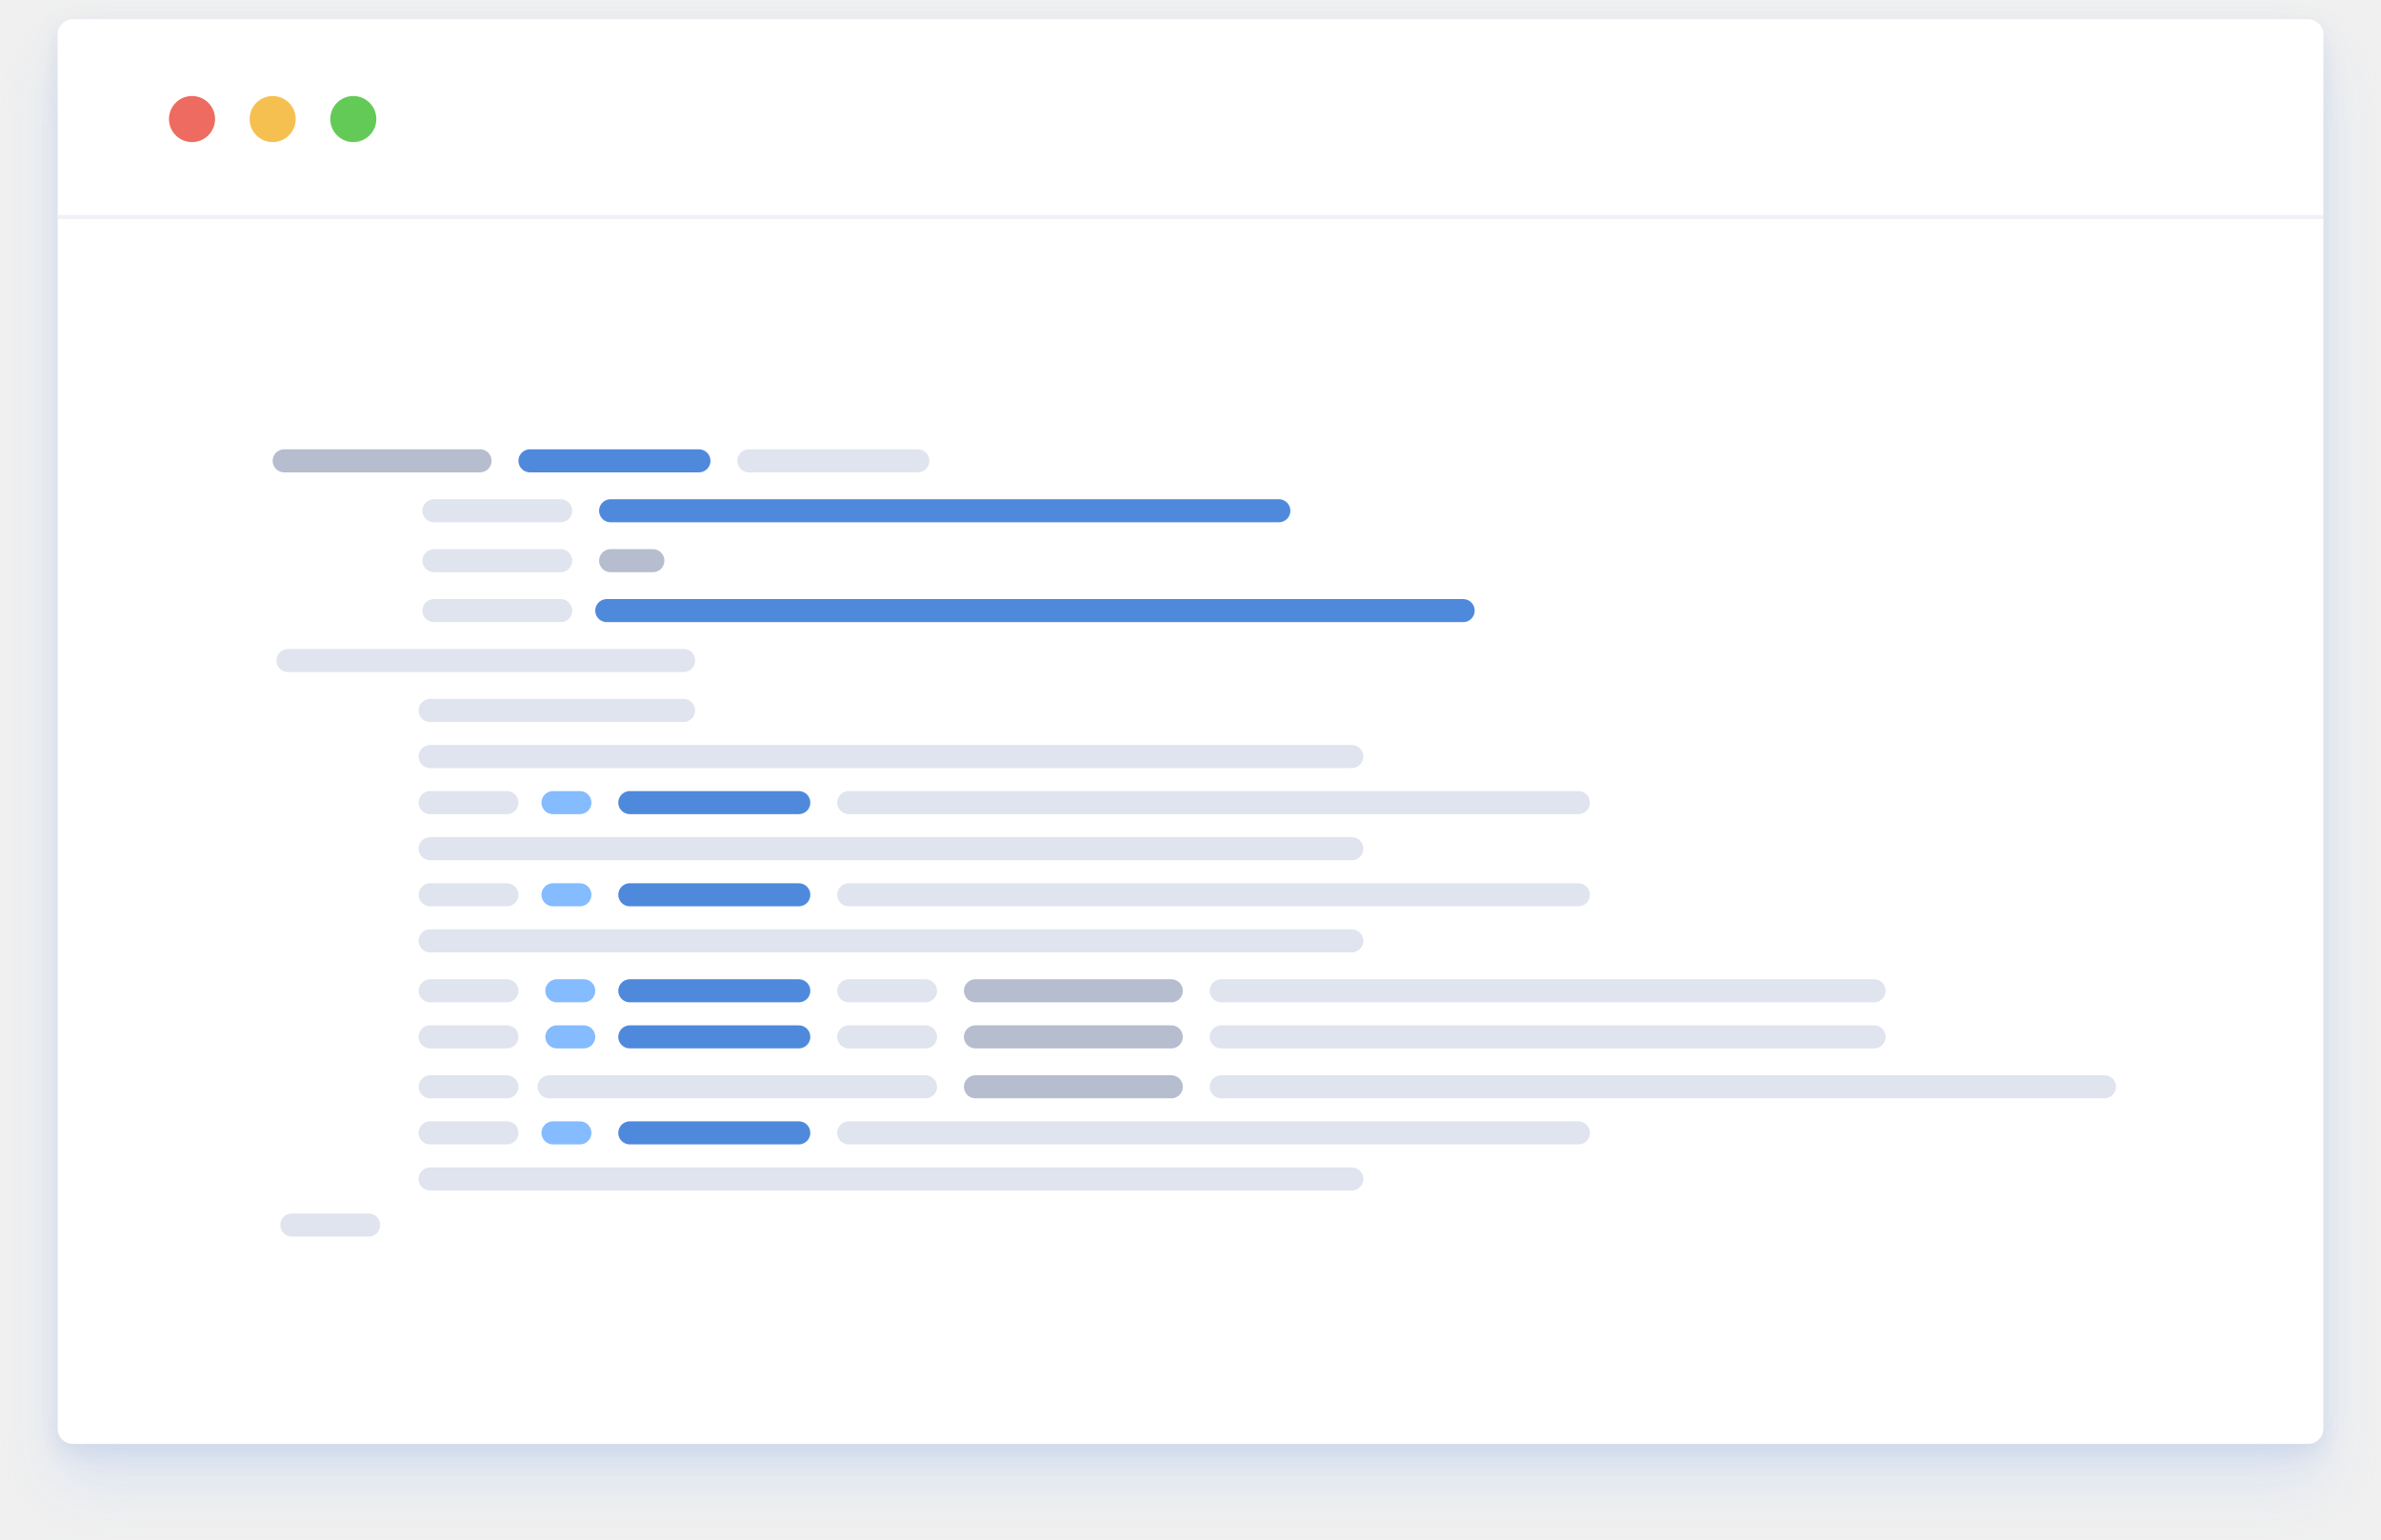
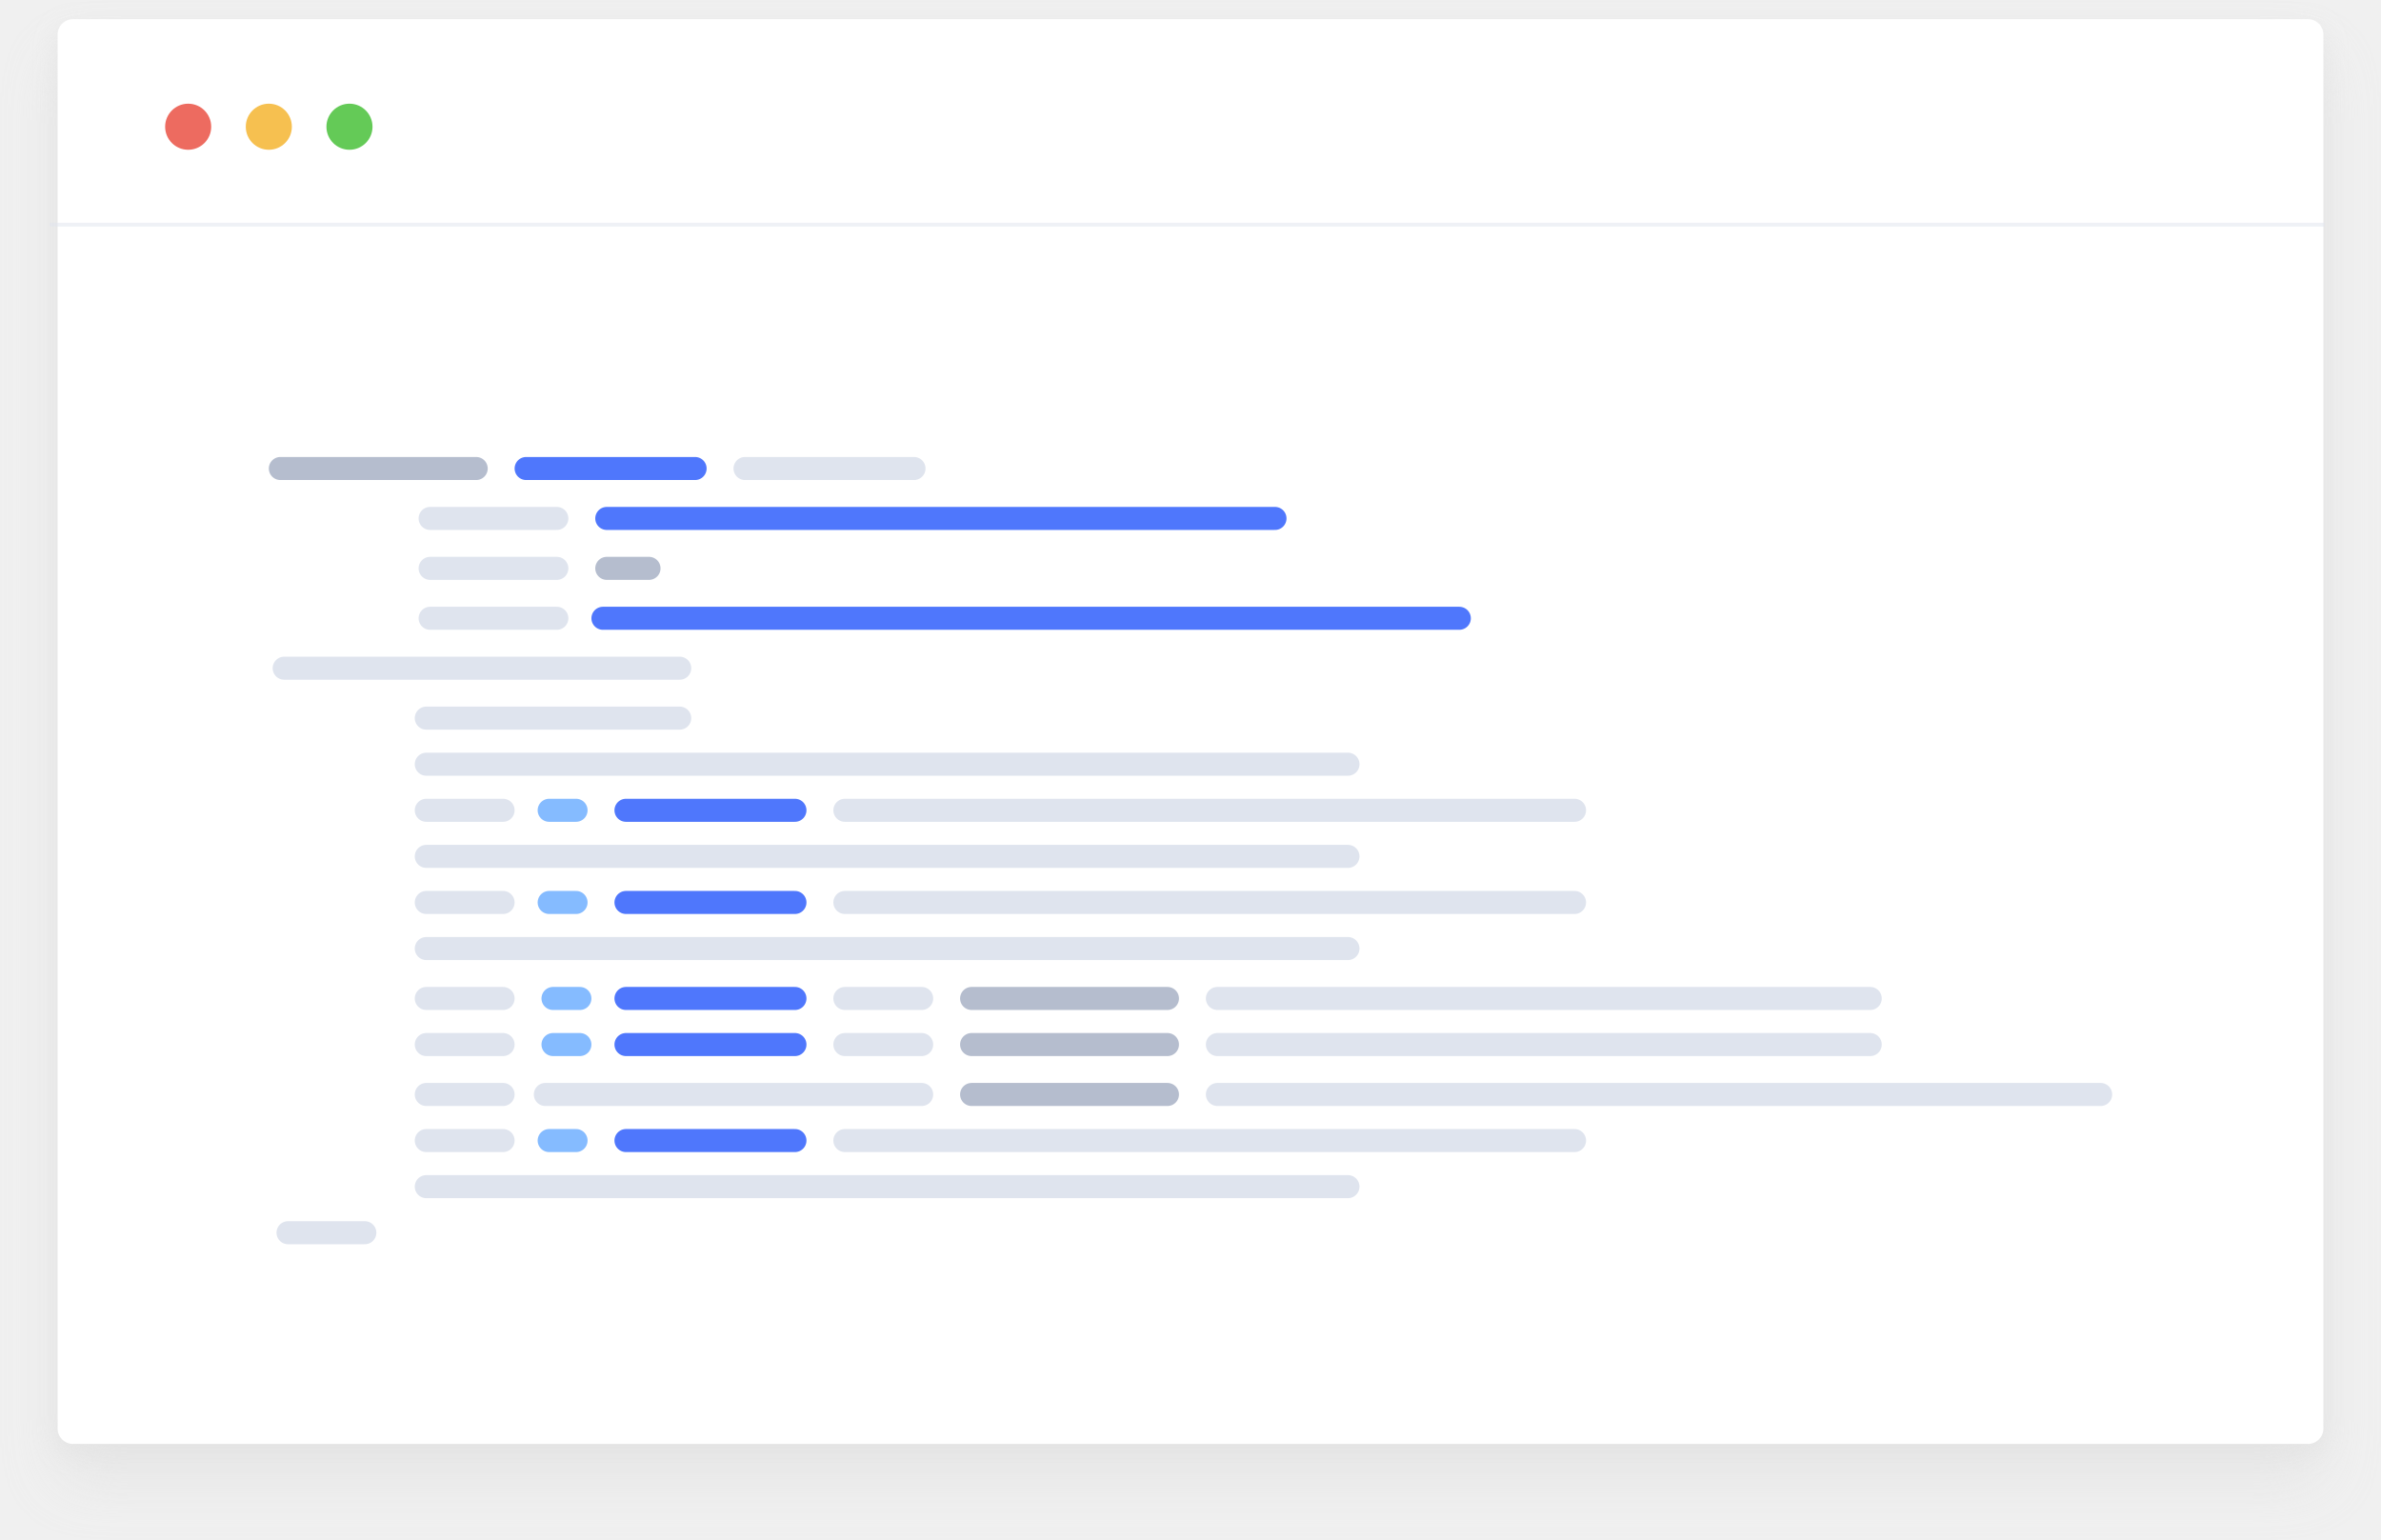
<svg xmlns="http://www.w3.org/2000/svg" xmlns:xlink="http://www.w3.org/1999/xlink" width="100%" viewBox="0 0 620 401">
  <defs>
    <path id="code-b" d="M4,-7.99352446e-15 L586,4.39468611e-13 L586,4.42312853e-13 C588.209,4.41907036e-13 590,1.791 590,4 L590,367 L590,367 C590,369.209 588.209,371 586,371 L4,371 L4,371 C1.791,371 3.16642949e-14,369.209 0,367 L0,4 L-3.10862447e-15,4 C-3.37916597e-15,1.791 1.791,4.05816873e-16 4,0 Z" />
    <filter id="code-a" width="111.4%" height="118.1%" x="-5.7%" y="-5.8%" filterUnits="objectBoundingBox">
      <feOffset dy="2" in="SourceAlpha" result="shadowOffsetOuter1" />
      <feGaussianBlur in="shadowOffsetOuter1" result="shadowBlurOuter1" stdDeviation="3" />
-       <feColorMatrix in="shadowBlurOuter1" result="shadowMatrixOuter1" values="0 0 0 0 0.694   0 0 0 0 0.753   0 0 0 0 0.839  0 0 0 0.4 0" />
+       <feColorMatrix in="shadowBlurOuter1" result="shadowMatrixOuter1" values="0 0 0 0 0.894   0 0 0 0 0.894   0 0 0 0 0.894  0 0 0 0.8 0" />
      <feOffset dy="10" in="SourceAlpha" result="shadowOffsetOuter2" />
      <feGaussianBlur in="shadowOffsetOuter2" result="shadowBlurOuter2" stdDeviation="7.5" />
-       <feColorMatrix in="shadowBlurOuter2" result="shadowMatrixOuter2" values="0 0 0 0 0.706   0 0 0 0 0.788   0 0 0 0 0.953  0 0 0 0.35 0" />
+       <feColorMatrix in="shadowBlurOuter2" result="shadowMatrixOuter2" values="0 0 0 0 0.883   0 0 0 0 0.883   0 0 0 0 0.883  0 0 0 0.65 0" />
      <feMerge>
        <feMergeNode in="shadowMatrixOuter1" />
        <feMergeNode in="shadowMatrixOuter2" />
      </feMerge>
    </filter>
  </defs>
-   <g fill="none" fill-rule="evenodd" transform="translate(14 5)">
-     <g transform="translate(1)">
+   <g fill="none" fill-rule="evenodd" transform="translate(13 5)">
+     <g transform="translate(2)">
      <use fill="#000" filter="url(#code-a)" xlink:href="#code-b" />
      <use fill="#FFF" xlink:href="#code-b" />
    </g>
-     <path stroke="#B5BDCE" stroke-linecap="round" stroke-width="6" d="M60 115L111 115M240 278L291 278M145 141L156 141" />
-     <path stroke="#4F89DC" stroke-linecap="round" stroke-width="6" d="M124 115L168 115M150 204L194 204M145 128L319 128M144 154L367 154" />
-     <path stroke="#DFE4EE" stroke-linecap="round" stroke-width="6" d="M181 115L225 115M99 128L132 128M99 141L132 141M99 154L132 154M61 167L164 167M98 180L164 180M98 204L118 204M207 204L397 204M304 278L534 278" />
-     <path stroke="#85BBFF" stroke-linecap="round" stroke-width="6" d="M130,204 L137,204" />
-     <path stroke="#DFE4EE" stroke-linecap="round" stroke-width="6" d="M98 192L338 192M98 216L338 216" />
-     <path stroke="#4F89DC" stroke-linecap="round" stroke-width="6" d="M150,228 L194,228" />
-     <path stroke="#DFE4EE" stroke-linecap="round" stroke-width="6" d="M98 228L118 228M207 228L397 228" />
-     <path stroke="#85BBFF" stroke-linecap="round" stroke-width="6" d="M130,228 L137,228" />
-     <path stroke="#DFE4EE" stroke-linecap="round" stroke-width="6" d="M98,240 L338,240" />
-     <path stroke="#4F89DC" stroke-linecap="round" stroke-width="6" d="M150,290 L194,290" />
-     <path stroke="#DFE4EE" stroke-linecap="round" stroke-width="6" d="M98 290L118 290M207 290L397 290" />
-     <path stroke="#85BBFF" stroke-linecap="round" stroke-width="6" d="M130,290 L137,290" />
-     <path stroke="#DFE4EE" stroke-linecap="round" stroke-width="6" d="M98 302L338 302M98 278L118 278M129 278L227 278" />
-     <path stroke="#B5BDCE" stroke-linecap="round" stroke-width="6" d="M240,253 L291,253" />
-     <path stroke="#4F89DC" stroke-linecap="round" stroke-width="6" d="M150,253 L194,253" />
-     <path stroke="#DFE4EE" stroke-linecap="round" stroke-width="6" d="M304,253 L474,253" />
-     <path stroke="#85BBFF" stroke-linecap="round" stroke-width="6" d="M131,253 L138,253" />
-     <path stroke="#DFE4EE" stroke-linecap="round" stroke-width="6" d="M98 253L118 253M207 253L227 253" />
-     <path stroke="#B5BDCE" stroke-linecap="round" stroke-width="6" d="M240,265 L291,265" />
-     <path stroke="#4F89DC" stroke-linecap="round" stroke-width="6" d="M150,265 L194,265" />
-     <path stroke="#DFE4EE" stroke-linecap="round" stroke-width="6" d="M304,265 L474,265" />
-     <path stroke="#85BBFF" stroke-linecap="round" stroke-width="6" d="M131,265 L138,265" />
-     <path stroke="#DFE4EE" stroke-linecap="round" stroke-width="6" d="M98 265L118 265M207 265L227 265M62 314L82 314" />
-     <circle cx="36" cy="26" r="6" fill="#ED6B60" />
-     <circle cx="57" cy="26" r="6" fill="#F6C050" />
-     <circle cx="78" cy="26" r="6" fill="#64CA57" />
-     <path stroke="#DFE4EE" stroke-linecap="square" d="M0.5,51.5 L591.744,51.5" opacity=".5" />
+     <path stroke="#B5BDCE" stroke-linecap="round" stroke-width="6" d="M60 117L111 117M240 280L291 280M145 143L156 143" />
+     <path stroke="#4F77FC" stroke-linecap="round" stroke-width="6" d="M124 117L168 117M150 206L194 206M145 130L319 130M144 156L367 156" />
+     <path stroke="#DFE4EE" stroke-linecap="round" stroke-width="6" d="M181 117L225 117M99 130L132 130M99 143L132 143M99 156L132 156M61 169L164 169M98 182L164 182M98 206L118 206M207 206L397 206M304 280L534 280" />
+     <path stroke="#85BBFF" stroke-linecap="round" stroke-width="6" d="M130,206 L137,206" />
+     <path stroke="#DFE4EE" stroke-linecap="round" stroke-width="6" d="M98 194L338 194M98 218L338 218" />
+     <path stroke="#4F77FC" stroke-linecap="round" stroke-width="6" d="M150,230 L194,230" />
+     <path stroke="#DFE4EE" stroke-linecap="round" stroke-width="6" d="M98 230L118 230M207 230L397 230" />
+     <path stroke="#85BBFF" stroke-linecap="round" stroke-width="6" d="M130,230 L137,230" />
+     <path stroke="#DFE4EE" stroke-linecap="round" stroke-width="6" d="M98,242 L338,242" />
+     <path stroke="#4F77FC" stroke-linecap="round" stroke-width="6" d="M150,292 L194,292" />
+     <path stroke="#DFE4EE" stroke-linecap="round" stroke-width="6" d="M98 292L118 292M207 292L397 292" />
+     <path stroke="#85BBFF" stroke-linecap="round" stroke-width="6" d="M130,292 L137,292" />
+     <path stroke="#DFE4EE" stroke-linecap="round" stroke-width="6" d="M98 304L338 304M98 280L118 280M129 280L227 280" />
+     <path stroke="#B5BDCE" stroke-linecap="round" stroke-width="6" d="M240,255 L291,255" />
+     <path stroke="#4F77FC" stroke-linecap="round" stroke-width="6" d="M150,255 L194,255" />
+     <path stroke="#DFE4EE" stroke-linecap="round" stroke-width="6" d="M304,255 L474,255" />
+     <path stroke="#85BBFF" stroke-linecap="round" stroke-width="6" d="M131,255 L138,255" />
+     <path stroke="#DFE4EE" stroke-linecap="round" stroke-width="6" d="M98 255L118 255M207 255L227 255" />
+     <path stroke="#B5BDCE" stroke-linecap="round" stroke-width="6" d="M240,267 L291,267" />
+     <path stroke="#4F77FC" stroke-linecap="round" stroke-width="6" d="M150,267 L194,267" />
+     <path stroke="#DFE4EE" stroke-linecap="round" stroke-width="6" d="M304,267 L474,267" />
+     <path stroke="#85BBFF" stroke-linecap="round" stroke-width="6" d="M131,267 L138,267" />
+     <path stroke="#DFE4EE" stroke-linecap="round" stroke-width="6" d="M98 267L118 267M207 267L227 267M62 316L82 316" />
+     <circle cx="36" cy="28" r="6" fill="#ED6B60" />
+     <circle cx="57" cy="28" r="6" fill="#F6C050" />
+     <circle cx="78" cy="28" r="6" fill="#64CA57" />
+     <path stroke="#DFE4EE" stroke-linecap="square" d="M0.5,53.5 L591.744,53.5" opacity=".5" />
  </g>
</svg>
